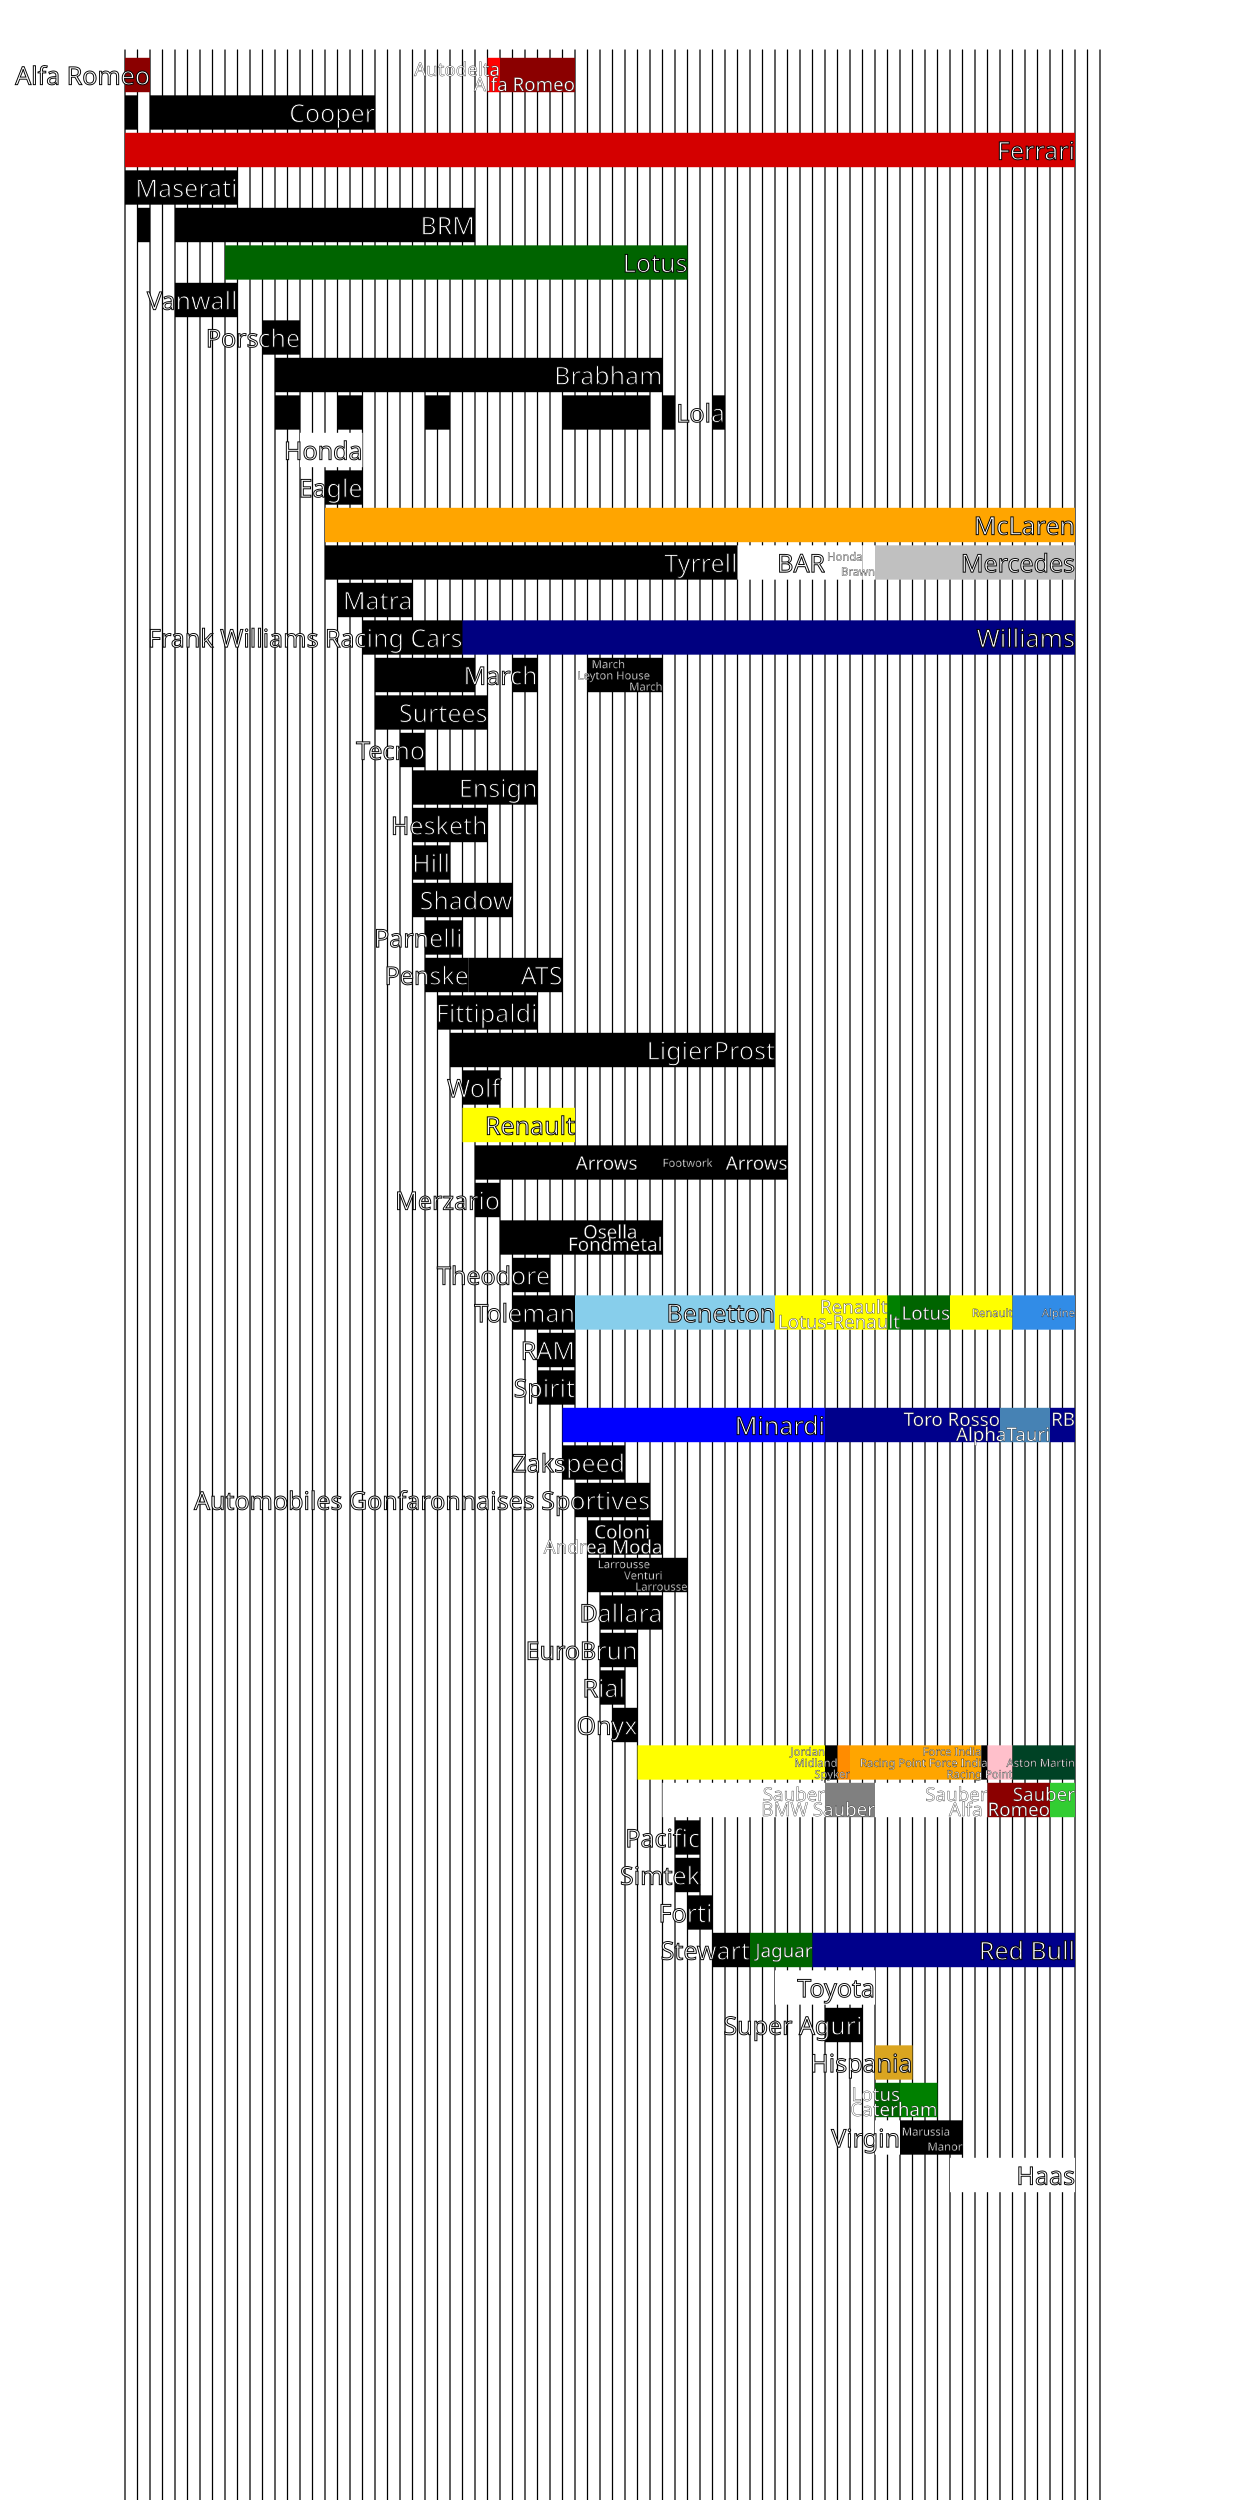
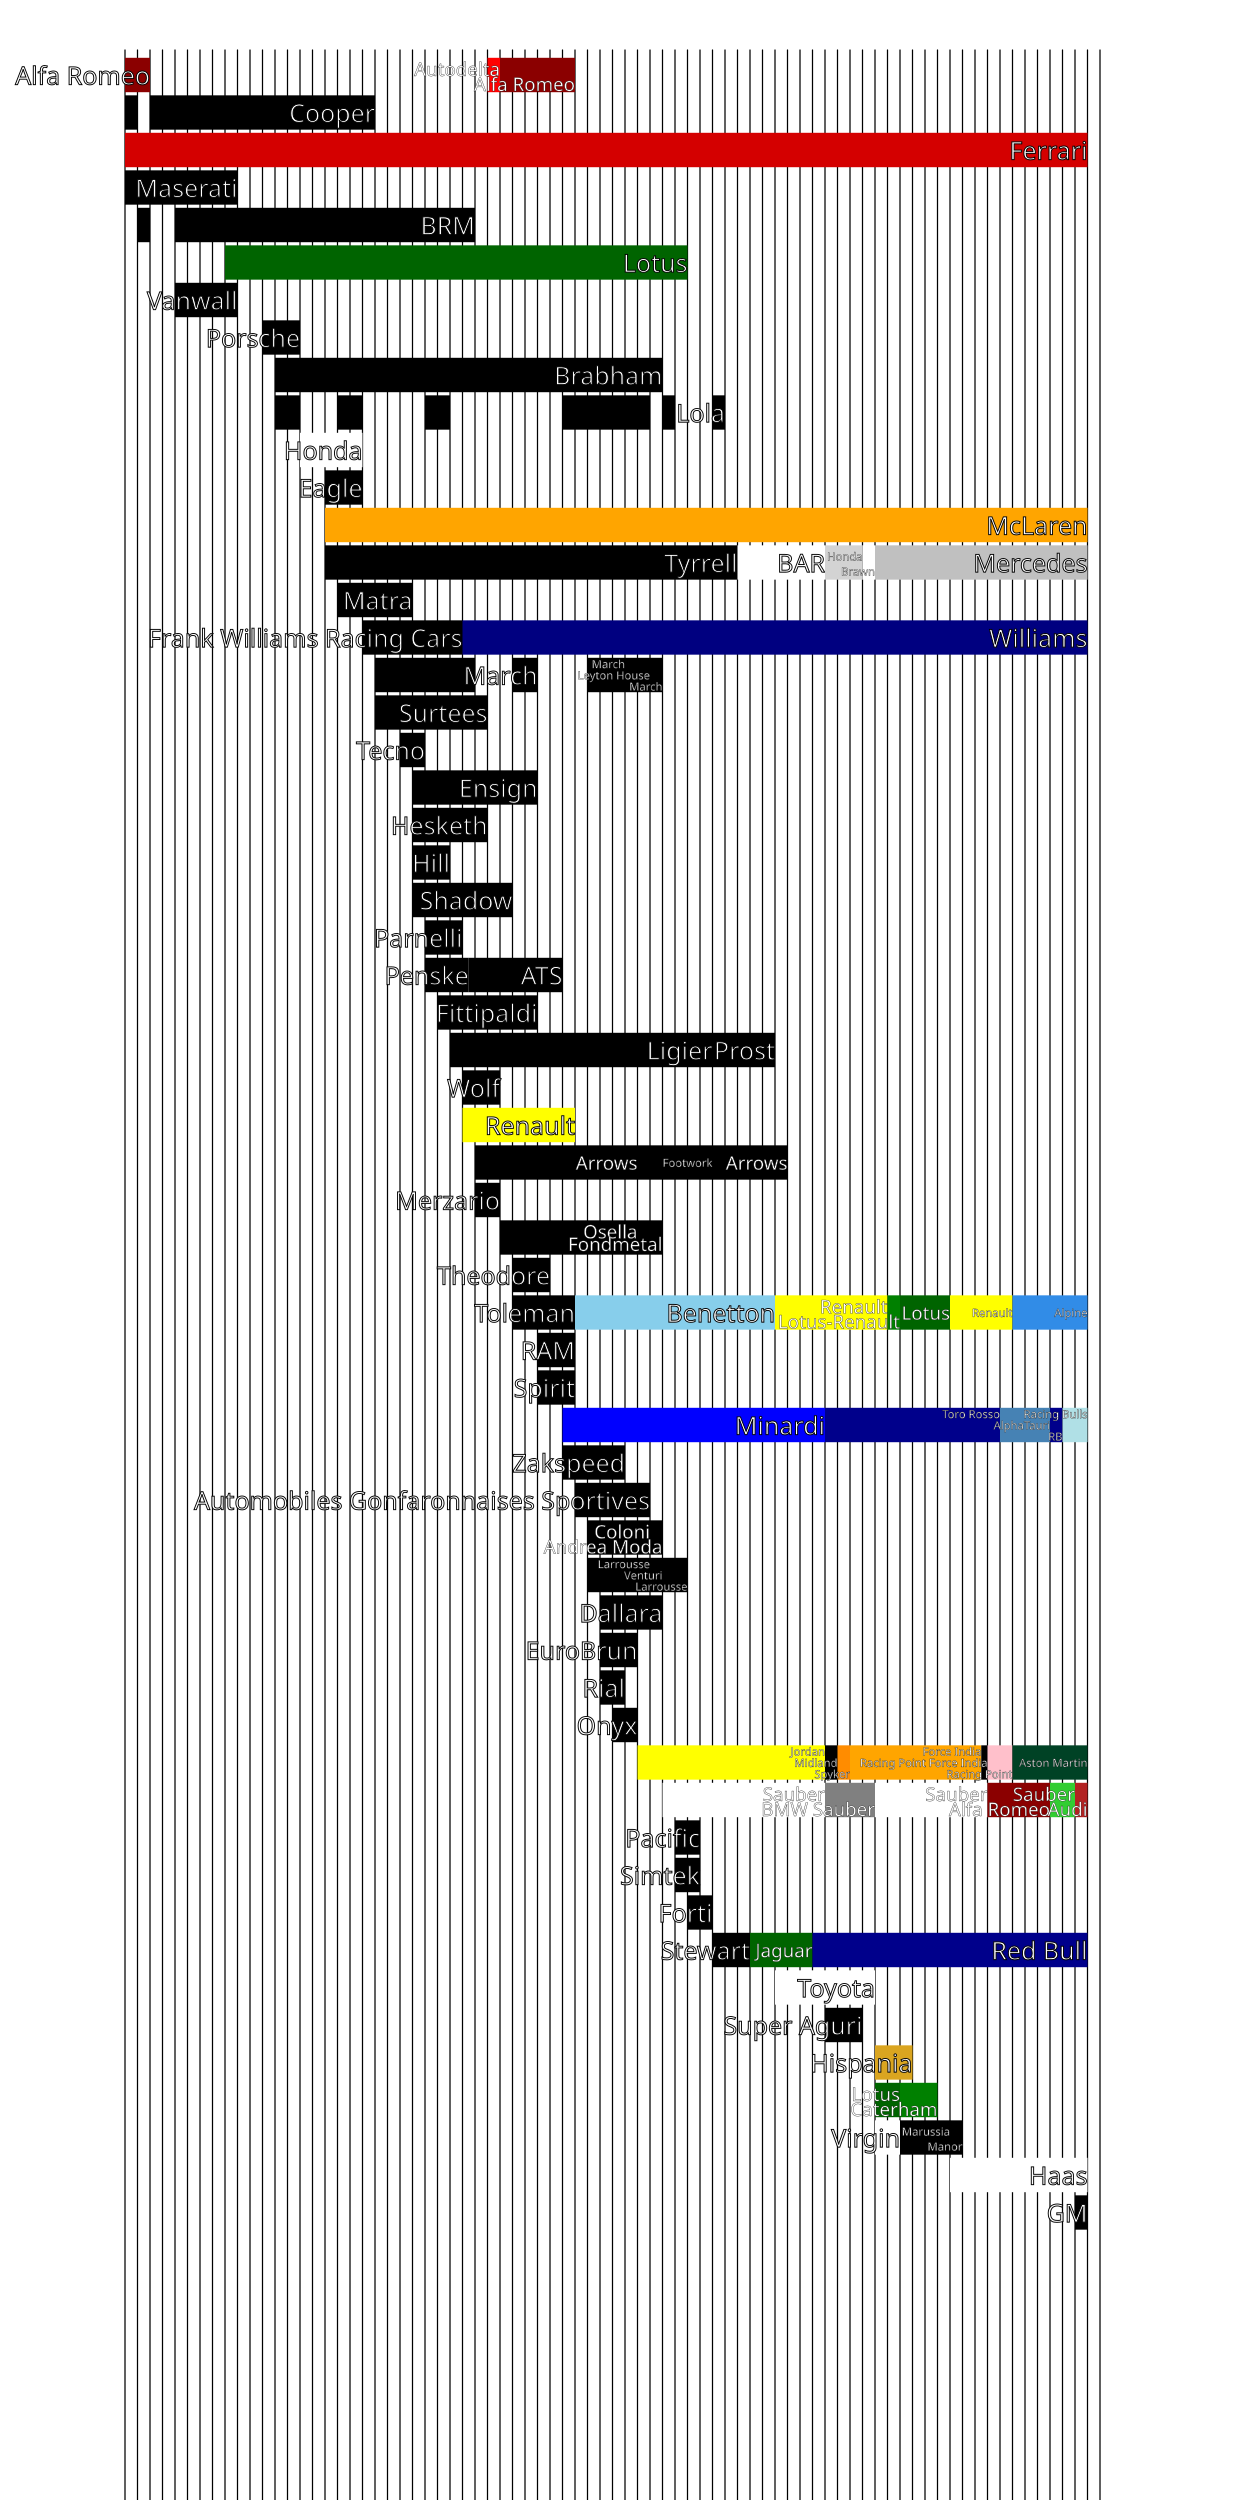
<svg xmlns="http://www.w3.org/2000/svg" viewBox="1940 -3 100 200">
  <style>
        path {
            fill: none;
            stroke-linejoin: round;
        }

        text {
            font-family: sans-serif;
        }

        g.grid&gt;path {
            stroke: black;
            stroke-width: 0.1;
            stroke-linecap: round;
        }

        g.grid&gt;text {
            font-size: 1px;
            transform: rotate(-90deg);
            transform-origin: center;
            transform-box: fill-box;
            text-anchor: middle;
            dominant-baseline: middle;
        }

        g.team&gt;path {
            stroke-width: 2.75;
            stroke-linecap: butt;
        }

        g.team&gt;text {
            fill: white;
            stroke: black;
            stroke-width: 0.075;
            font-size: 2px;
            text-anchor: end;
            dominant-baseline: central;
        }

        g.team&gt;text.small {
            stroke-width: 0.025;
            font-size: 0.9px;
        }

        g.team&gt;text.med {
            stroke-width: 0.025;
            font-size: 1.5px;
        }
    </style>
  <rect x="1940" y="-3" width="100%" height="100%" fill="white" />
  <g class="grid">
    <path class="grid" d="             M 1950,1 v 592 Z             M 1951,1 v 592 Z             M 1952,1 v 592 Z             M 1953,1 v 592 Z             M 1954,1 v 592 Z             M 1955,1 v 592 Z             M 1956,1 v 592 Z             M 1957,1 v 592 Z             M 1958,1 v 592 Z             M 1959,1 v 592 Z             M 1960,1 v 592 Z             M 1961,1 v 592 Z             M 1962,1 v 592 Z             M 1963,1 v 592 Z             M 1964,1 v 592 Z             M 1965,1 v 592 Z             M 1966,1 v 592 Z             M 1967,1 v 592 Z             M 1968,1 v 592 Z             M 1969,1 v 592 Z             M 1970,1 v 592 Z             M 1971,1 v 592 Z             M 1972,1 v 592 Z             M 1973,1 v 592 Z             M 1974,1 v 592 Z             M 1975,1 v 592 Z             M 1976,1 v 592 Z             M 1977,1 v 592 Z             M 1978,1 v 592 Z             M 1979,1 v 592 Z             M 1980,1 v 592 Z             M 1981,1 v 592 Z             M 1982,1 v 592 Z             M 1983,1 v 592 Z             M 1984,1 v 592 Z             M 1985,1 v 592 Z             M 1986,1 v 592 Z             M 1987,1 v 592 Z             M 1988,1 v 592 Z             M 1989,1 v 592 Z             M 1990,1 v 592 Z             M 1991,1 v 592 Z             M 1992,1 v 592 Z             M 1993,1 v 592 Z             M 1994,1 v 592 Z             M 1995,1 v 592 Z             M 1996,1 v 592 Z             M 1997,1 v 592 Z             M 1998,1 v 592 Z             M 1999,1 v 592 Z             M 2000,1 v 592 Z             M 2001,1 v 592 Z             M 2002,1 v 592 Z             M 2003,1 v 592 Z             M 2004,1 v 592 Z             M 2005,1 v 592 Z             M 2006,1 v 592 Z             M 2007,1 v 592 Z             M 2008,1 v 592 Z             M 2009,1 v 592 Z             M 2010,1 v 592 Z             M 2011,1 v 592 Z             M 2012,1 v 592 Z             M 2013,1 v 592 Z             M 2014,1 v 592 Z             M 2015,1 v 592 Z             M 2016,1 v 592 Z             M 2017,1 v 592 Z             M 2018,1 v 592 Z             M 2019,1 v 592 Z             M 2020,1 v 592 Z             M 2021,1 v 592 Z             M 2022,1 v 592 Z             M 2023,1 v 592 Z             M 2024,1 v 592 Z             M 2025,1 v 592 Z             M 2026,1 v 592 Z             M 2027,1 v 592 Z             M 2028,1 v 592 Z         " />
    <text x="1950.5" y="-0.5">1950</text>
    <text x="1951.5" y="-0.5">1951</text>
    <text x="1952.5" y="-0.5">1952</text>
    <text x="1953.5" y="-0.5">1953</text>
    <text x="1954.5" y="-0.5">1954</text>
    <text x="1955.5" y="-0.5">1955</text>
    <text x="1956.5" y="-0.5">1956</text>
    <text x="1957.5" y="-0.5">1957</text>
    <text x="1958.5" y="-0.5">1958</text>
    <text x="1959.5" y="-0.5">1959</text>
    <text x="1960.5" y="-0.5">1960</text>
    <text x="1961.5" y="-0.5">1961</text>
    <text x="1962.5" y="-0.5">1962</text>
    <text x="1963.5" y="-0.5">1963</text>
    <text x="1964.5" y="-0.5">1964</text>
    <text x="1965.5" y="-0.5">1965</text>
    <text x="1966.5" y="-0.5">1966</text>
    <text x="1967.5" y="-0.5">1967</text>
    <text x="1968.5" y="-0.5">1968</text>
    <text x="1969.5" y="-0.5">1969</text>
    <text x="1970.5" y="-0.5">1970</text>
    <text x="1971.5" y="-0.5">1971</text>
    <text x="1972.5" y="-0.5">1972</text>
    <text x="1973.5" y="-0.5">1973</text>
    <text x="1974.5" y="-0.5">1974</text>
    <text x="1975.5" y="-0.5">1975</text>
    <text x="1976.5" y="-0.5">1976</text>
    <text x="1977.5" y="-0.5">1977</text>
    <text x="1978.5" y="-0.5">1978</text>
    <text x="1979.5" y="-0.5">1979</text>
    <text x="1980.5" y="-0.5">1980</text>
    <text x="1981.5" y="-0.5">1981</text>
    <text x="1982.5" y="-0.5">1982</text>
    <text x="1983.5" y="-0.5">1983</text>
    <text x="1984.5" y="-0.5">1984</text>
    <text x="1985.5" y="-0.5">1985</text>
    <text x="1986.5" y="-0.5">1986</text>
    <text x="1987.5" y="-0.5">1987</text>
    <text x="1988.5" y="-0.5">1988</text>
    <text x="1989.5" y="-0.5">1989</text>
    <text x="1990.5" y="-0.5">1990</text>
    <text x="1991.5" y="-0.5">1991</text>
    <text x="1992.5" y="-0.5">1992</text>
    <text x="1993.5" y="-0.5">1993</text>
    <text x="1994.5" y="-0.5">1994</text>
    <text x="1995.5" y="-0.5">1995</text>
    <text x="1996.5" y="-0.5">1996</text>
    <text x="1997.5" y="-0.5">1997</text>
    <text x="1998.5" y="-0.5">1998</text>
    <text x="1999.5" y="-0.5">1999</text>
    <text x="2000.5" y="-0.5">2000</text>
    <text x="2001.5" y="-0.5">2001</text>
    <text x="2002.5" y="-0.5">2002</text>
    <text x="2003.5" y="-0.5">2003</text>
    <text x="2004.5" y="-0.5">2004</text>
    <text x="2005.5" y="-0.5">2005</text>
    <text x="2006.5" y="-0.5">2006</text>
    <text x="2007.5" y="-0.5">2007</text>
    <text x="2008.5" y="-0.5">2008</text>
    <text x="2009.5" y="-0.5">2009</text>
    <text x="2010.5" y="-0.5">2010</text>
    <text x="2011.5" y="-0.5">2011</text>
    <text x="2012.5" y="-0.5">2012</text>
    <text x="2013.5" y="-0.5">2013</text>
    <text x="2014.5" y="-0.5">2014</text>
    <text x="2015.5" y="-0.5">2015</text>
    <text x="2016.5" y="-0.5">2016</text>
    <text x="2017.5" y="-0.5">2017</text>
    <text x="2018.5" y="-0.5">2018</text>
    <text x="2019.5" y="-0.5">2019</text>
    <text x="2020.5" y="-0.5">2020</text>
    <text x="2021.5" y="-0.5">2021</text>
    <text x="2022.5" y="-0.5">2022</text>
    <text x="2023.5" y="-0.5">2023</text>
    <text x="2024.5" y="-0.5">2024</text>
    <text x="2025.5" y="-0.5">2025</text>
    <text x="2026.5" y="-0.5">2026</text>
    <text x="2027.5" y="-0.5">2027</text>
  </g>
  <g class="team">
-     <path d="M 1950,3 L 1952,3" stroke="darkred" />
+     <path d="M 1950,3 H 1952" stroke="darkred" />
    <text x="1952" y="3">Alfa Romeo</text>
-     <path d="M 1979,3 L 1980,3" stroke="red" />
+     <path d="M 1979,3 H 1980" stroke="red" />
    <text x="1980" y="2.5" class="med">Autodelta</text>
-     <path d="M 1980,3 L 1986,3" stroke="darkred" />
+     <path d="M 1980,3 H 1986" stroke="darkred" />
    <text x="1986" y="3.7" class="med">Alfa Romeo</text>
  </g>
  <g class="team">
-     <path d="M 1950,6 L 1951,6" stroke="black" />
-     <path d="M 1952,6 L 1970,6" stroke="black" />
+     <path d="M 1950,6 H 1951" stroke="black" />
+     <path d="M 1952,6 H 1970" stroke="black" />
    <text x="1970" y="6">Cooper</text>
  </g>
  <g class="team">
-     <path d="M 1950,9 L 2026,9" stroke="#D40000" />
-     <text x="2026" y="9">Ferrari</text>
-   </g>
-   <g class="team">
-     <path d="M 1950,12 L 1959,12" stroke="black" />
+     <path d="M 1950,9 H 2027" stroke="#D40000" />
+     <text x="2027" y="9">Ferrari</text>
+   </g>
+   <g class="team">
+     <path d="M 1950,12 H 1959" stroke="black" />
    <text x="1959" y="12">Maserati</text>
  </g>
  <g class="team">
-     <path d="M 1951,15 L 1952,15" stroke="black" />
-     <path d="M 1954,15 L 1978,15" stroke="black" />
+     <path d="M 1951,15 H 1952" stroke="black" />
+     <path d="M 1954,15 H 1978" stroke="black" />
    <text x="1978" y="15">BRM</text>
  </g>
  <g class="team">
-     <path d="M 1958,18 L 1995,18" stroke="darkgreen" />
+     <path d="M 1958,18 H 1995" stroke="darkgreen" />
    <text x="1995" y="18">Lotus</text>
  </g>
  <g class="team">
-     <path d="M 1954,21 L 1959,21" stroke="black" />
+     <path d="M 1954,21 H 1959" stroke="black" />
    <text x="1959" y="21">Vanwall</text>
  </g>
  <g class="team">
-     <path d="M 1961,24 L 1964,24" stroke="black" />
+     <path d="M 1961,24 H 1964" stroke="black" />
    <text x="1964" y="24">Porsche</text>
  </g>
  <g class="team">
-     <path d="M 1962,27 L 1993,27" stroke="black" />
+     <path d="M 1962,27 H 1993" stroke="black" />
    <text x="1993" y="27">Brabham</text>
  </g>
  <g class="team">
-     <path d="M 1962,30 L 1964,30" stroke="black" />
-     <path d="M 1967,30 L 1969,30" stroke="black" />
-     <path d="M 1974,30 L 1976,30" stroke="black" />
-     <path d="M 1985,30 L 1992,30" stroke="black" />
-     <path d="M 1993,30 L 1994,30" stroke="black" />
-     <path d="M 1997,30 L 1998,30" stroke="black" />
+     <path d="M 1962,30 H 1964" stroke="black" />
+     <path d="M 1967,30 H 1969" stroke="black" />
+     <path d="M 1974,30 H 1976" stroke="black" />
+     <path d="M 1985,30 H 1992" stroke="black" />
+     <path d="M 1993,30 H 1994" stroke="black" />
+     <path d="M 1997,30 H 1998" stroke="black" />
    <text x="1998" y="30">Lola</text>
  </g>
  <g class="team">
-     <path d="M 1964,33 L 1969,33" stroke="white" />
+     <path d="M 1964,33 H 1969" stroke="white" />
    <text x="1969" y="33">Honda</text>
  </g>
  <g class="team">
-     <path d="M 1966,36 L 1969,36" stroke="black" />
+     <path d="M 1966,36 H 1969" stroke="black" />
    <text x="1969" y="36">Eagle</text>
  </g>
  <g class="team">
-     <path d="M 1966,39 L 2026,39" stroke="orange" />
-     <text x="2026" y="39">McLaren</text>
-   </g>
-   <g class="team">
-     <path d="M 1966,42 L 1999,42" stroke="black" />
+     <path d="M 1966,39 H 2027" stroke="orange" />
+     <text x="2027" y="39">McLaren</text>
+   </g>
+   <g class="team">
+     <path d="M 1966,42 H 1999" stroke="black" />
    <text x="1999" y="42">Tyrrell</text>
-     <path d="M 1999,42 L 2006,42" stroke="white" />
+     <path d="M 1999,42 H 2006" stroke="white" />
    <text x="2006" y="42">BAR</text>
-     <path d="M 2006,42 L 2009,42" stroke="white" />
+     <path d="M 2006,42 H 2009" stroke="lightgrey" />
    <text x="2009" y="41.5" class="small">Honda</text>
-     <path d="M 2009,42 L 2010,42" stroke="white" />
+     <path d="M 2009,42 H 2010" stroke="white" />
    <text x="2010" y="42.7" class="small">Brawn</text>
-     <path d="M 2010,42 L 2026,42" stroke="silver" />
-     <text x="2026" y="42">Mercedes</text>
-   </g>
-   <g class="team">
-     <path d="M 1967,45 L 1973,45" stroke="black" />
+     <path d="M 2010,42 H 2027" stroke="silver" />
+     <text x="2027" y="42">Mercedes</text>
+   </g>
+   <g class="team">
+     <path d="M 1967,45 H 1973" stroke="black" />
    <text x="1973" y="45">Matra</text>
  </g>
  <g class="team">
-     <path d="M 1969,48 L 1977,48" stroke="black" />
+     <path d="M 1969,48 H 1977" stroke="black" />
    <text x="1977" y="48">Frank Williams Racing Cars</text>
-     <path d="M 1977,48 L 2026,48" stroke="navy" />
-     <text x="2026" y="48">Williams</text>
-   </g>
-   <g class="team">
-     <path d="M 1970,51 L 1978,51" stroke="black" />
-     <path d="M 1981,51 L 1983,51" stroke="black" />
+     <path d="M 1977,48 H 2027" stroke="navy" />
+     <text x="2027" y="48">Williams</text>
+   </g>
+   <g class="team">
+     <path d="M 1970,51 H 1978" stroke="black" />
+     <path d="M 1981,51 H 1983" stroke="black" />
    <text x="1983" y="51">March</text>
-     <path d="M 1987,51 L 1990,51" stroke="black" />
+     <path d="M 1987,51 H 1990" stroke="black" />
    <text x="1990" y="50.1" class="small">March</text>
-     <path d="M 1990,51 L 1992,51" stroke="black" />
+     <path d="M 1990,51 H 1992" stroke="black" />
    <text x="1992" y="51" class="small">Leyton House</text>
-     <path d="M 1992,51 L 1993,51" stroke="black" />
+     <path d="M 1992,51 H 1993" stroke="black" />
    <text x="1993" y="51.9" class="small">March</text>
  </g>
  <g class="team">
-     <path d="M 1970,54 L 1979,54" stroke="black" />
+     <path d="M 1970,54 H 1979" stroke="black" />
    <text x="1979" y="54">Surtees</text>
  </g>
  <g class="team">
-     <path d="M 1972,57 L 1974,57" stroke="black" />
+     <path d="M 1972,57 H 1974" stroke="black" />
    <text x="1974" y="57">Tecno</text>
  </g>
  <g class="team">
-     <path d="M 1973,60 L 1983,60" stroke="black" />
+     <path d="M 1973,60 H 1983" stroke="black" />
    <text x="1983" y="60">Ensign</text>
  </g>
  <g class="team">
-     <path d="M 1973,63 L 1979,63" stroke="black" />
+     <path d="M 1973,63 H 1979" stroke="black" />
    <text x="1979" y="63">Hesketh</text>
  </g>
  <g class="team">
-     <path d="M 1973,66 L 1976,66" stroke="black" />
+     <path d="M 1973,66 H 1976" stroke="black" />
    <text x="1976" y="66">Hill</text>
  </g>
  <g class="team">
-     <path d="M 1973,69 L 1981,69" stroke="black" />
+     <path d="M 1973,69 H 1981" stroke="black" />
    <text x="1981" y="69">Shadow</text>
  </g>
  <g class="team">
-     <path d="M 1974,72 L 1977,72" stroke="black" />
+     <path d="M 1974,72 H 1977" stroke="black" />
    <text x="1977" y="72">Parnelli</text>
  </g>
  <g class="team">
    <path d="M 1974,75 L 1977.5,75" stroke="black" />
    <text x="1977.5" y="75">Penske</text>
-     <path d="M 1977.5,75 L 1985,75" stroke="black" />
+     <path d="M 1977.5,75 H 1985" stroke="black" />
    <text x="1985" y="75">ATS</text>
  </g>
  <g class="team">
-     <path d="M 1975,78 L 1983,78" stroke="black" />
+     <path d="M 1975,78 H 1983" stroke="black" />
    <text x="1983" y="78">Fittipaldi</text>
  </g>
  <g class="team">
-     <path d="M 1976,81 L 1997,81" stroke="black" />
+     <path d="M 1976,81 H 1997" stroke="black" />
    <text x="1997" y="81">Ligier</text>
-     <path d="M 1997,81 L 2002,81" stroke="black" />
+     <path d="M 1997,81 H 2002" stroke="black" />
    <text x="2002" y="81">Prost</text>
  </g>
  <g class="team">
-     <path d="M 1977,84 L 1980,84" stroke="black" />
+     <path d="M 1977,84 H 1980" stroke="black" />
    <text x="1980" y="84">Wolf</text>
  </g>
  <g class="team">
-     <path d="M 1977,87 L 1986,87" stroke="yellow" />
+     <path d="M 1977,87 H 1986" stroke="yellow" />
    <text x="1986" y="87">Renault</text>
  </g>
  <g class="team">
-     <path d="M 1978,90 L 1991,90" stroke="black" />
+     <path d="M 1978,90 H 1991" stroke="black" />
    <text x="1991" y="90" class="med">Arrows</text>
-     <path d="M 1991,90 L 1997,90" stroke="black" />
+     <path d="M 1991,90 H 1997" stroke="black" />
    <text x="1997" y="90" class="small">Footwork</text>
-     <path d="M 1997,90 L 2003,90" stroke="black" />
+     <path d="M 1997,90 H 2003" stroke="black" />
    <text x="2003" y="90" class="med">Arrows</text>
  </g>
  <g class="team">
-     <path d="M 1978,93 L 1980,93" stroke="black" />
+     <path d="M 1978,93 H 1980" stroke="black" />
    <text x="1980" y="93">Merzario</text>
  </g>
  <g class="team">
-     <path d="M 1980,96 L 1991,96" stroke="black" />
+     <path d="M 1980,96 H 1991" stroke="black" />
    <text x="1991" y="95.5" class="med">Osella</text>
-     <path d="M 1991,96 L 1993,96" stroke="black" />
+     <path d="M 1991,96 H 1993" stroke="black" />
    <text x="1993" y="96.5" class="med">Fondmetal</text>
  </g>
  <g class="team">
-     <path d="M 1981,99 L 1984,99" stroke="black" />
+     <path d="M 1981,99 H 1984" stroke="black" />
    <text x="1984" y="99">Theodore</text>
  </g>
  <g class="team">
-     <path d="M 1981,102 L 1986,102" stroke="black" />
+     <path d="M 1981,102 H 1986" stroke="black" />
    <text x="1986" y="102">Toleman</text>
-     <path d="M 1986,102 L 2002,102" stroke="skyblue" />
+     <path d="M 1986,102 H 2002" stroke="skyblue" />
    <text x="2002" y="102">Benetton</text>
-     <path d="M 2002,102 L 2011,102" stroke="yellow" />
+     <path d="M 2002,102 H 2011" stroke="yellow" />
    <text x="2011" y="101.5" class="med">Renault</text>
-     <path d="M 2011,102 L 2012,102" stroke="green" />
+     <path d="M 2011,102 H 2012" stroke="green" />
    <text x="2012" y="102.7" class="med">Lotus-Renault</text>
-     <path d="M 2012,102 L 2016,102" stroke="darkgreen" />
+     <path d="M 2012,102 H 2016" stroke="darkgreen" />
    <text x="2016" y="102" class="med">Lotus</text>
-     <path d="M 2016,102 L 2021,102" stroke="yellow" />
+     <path d="M 2016,102 H 2021" stroke="yellow" />
    <text x="2021" y="102" class="small">Renault</text>
-     <path d="M 2021,102 L 2026,102" stroke="#318CE7" />
-     <text x="2026" y="102" class="small">Alpine</text>
-   </g>
-   <g class="team">
-     <path d="M 1983,105 L 1986,105" stroke="black" />
+     <path d="M 2021,102 H 2027" stroke="#318CE7" />
+     <text x="2027" y="102" class="small">Alpine</text>
+   </g>
+   <g class="team">
+     <path d="M 1983,105 H 1986" stroke="black" />
    <text x="1986" y="105">RAM</text>
  </g>
  <g class="team">
-     <path d="M 1983,108 L 1986,108" stroke="black" />
+     <path d="M 1983,108 H 1986" stroke="black" />
    <text x="1986" y="108">Spirit</text>
  </g>
  <g class="team">
-     <path d="M 1985,111 L 2006,111" stroke="blue" />
+     <path d="M 1985,111 H 2006" stroke="blue" />
    <text x="2006" y="111">Minardi</text>
-     <path d="M 2006,111 L 2020,111" stroke="darkblue" />
-     <text x="2020" y="110.5" class="med">Toro Rosso</text>
-     <path d="M 2020,111 L 2024,111" stroke="steelblue" />
-     <text x="2024" y="111.7" class="med">AlphaTauri</text>
-     <path d="M 2024,111 L 2026,111" stroke="darkblue" />
-     <text x="2026" y="110.5" class="med">RB</text>
-   </g>
-   <g class="team">
-     <path d="M 1985,114 L 1990,114" stroke="black" />
+     <path d="M 2006,111 H 2020" stroke="darkblue" />
+     <text x="2020" y="110.1" class="small">Toro Rosso</text>
+     <path d="M 2020,111 H 2024" stroke="steelblue" />
+     <text x="2024" y="111" class="small">AlphaTauri</text>
+     <path d="M 2024,111 H 2025" stroke="darkblue" />
+     <text x="2025" y="111.9" class="small">RB</text>
+     <path d="M 2025,111 H 2027" stroke="powderblue" />
+     <text x="2027" y="110.1" class="small">Racing Bulls</text>
+   </g>
+   <g class="team">
+     <path d="M 1985,114 H 1990" stroke="black" />
    <text x="1990" y="114">Zakspeed</text>
  </g>
  <g class="team">
-     <path d="M 1986,117 L 1992,117" stroke="black" />
+     <path d="M 1986,117 H 1992" stroke="black" />
    <text x="1992" y="117">Automobiles Gonfaronnaises Sportives</text>
  </g>
  <g class="team">
-     <path d="M 1987,120 L 1992,120" stroke="black" />
+     <path d="M 1987,120 H 1992" stroke="black" />
    <text x="1992" y="119.5" class="med">Coloni</text>
-     <path d="M 1992,120 L 1993,120" stroke="black" />
+     <path d="M 1992,120 H 1993" stroke="black" />
    <text x="1993" y="120.7" class="med">Andrea Moda</text>
  </g>
  <g class="team">
-     <path d="M 1987,123 L 1992,123" stroke="black" />
+     <path d="M 1987,123 H 1992" stroke="black" />
    <text x="1992" y="122.1" class="small">Larrousse</text>
-     <path d="M 1992,123 L 1993,123" stroke="black" />
+     <path d="M 1992,123 H 1993" stroke="black" />
    <text x="1993" y="123" class="small">Venturi</text>
-     <path d="M 1993,123 L 1995,123" stroke="black" />
+     <path d="M 1993,123 H 1995" stroke="black" />
    <text x="1995" y="123.9" class="small">Larrousse</text>
  </g>
  <g class="team">
-     <path d="M 1988,126 L 1993,126" stroke="black" />
+     <path d="M 1988,126 H 1993" stroke="black" />
    <text x="1993" y="126">Dallara</text>
  </g>
  <g class="team">
-     <path d="M 1988,129 L 1991,129" stroke="black" />
+     <path d="M 1988,129 H 1991" stroke="black" />
    <text x="1991" y="129">EuroBrun</text>
  </g>
  <g class="team">
-     <path d="M 1988,132 L 1990,132" stroke="black" />
+     <path d="M 1988,132 H 1990" stroke="black" />
    <text x="1990" y="132">Rial</text>
  </g>
  <g class="team">
-     <path d="M 1989,135 L 1991,135" stroke="black" />
+     <path d="M 1989,135 H 1991" stroke="black" />
    <text x="1991" y="135">Onyx</text>
  </g>
  <g class="team">
-     <path d="M 1991,138 L 2006,138" stroke="yellow" />
+     <path d="M 1991,138 H 2006" stroke="yellow" />
    <text x="2006" y="137.1" class="small">Jordan</text>
-     <path d="M 2006,138 L 2007,138" stroke="black" />
+     <path d="M 2006,138 H 2007" stroke="black" />
    <text x="2007" y="138" class="small">Midland</text>
-     <path d="M 2007,138 L 2008,138" stroke="darkorange" />
+     <path d="M 2007,138 H 2008" stroke="darkorange" />
    <text x="2008" y="138.9" class="small">Spyker</text>
    <path d="M 2008,138 L 2018.5,138" stroke="orange" />
    <text x="2018.5" y="137.1" class="small">Force India</text>
-     <path d="M 2018.5,138 L 2019,138" stroke="black" />
+     <path d="M 2018.5,138 H 2019" stroke="black" />
    <text x="2019" y="138" class="small">Racing Point Force India</text>
-     <path d="M 2019,138 L 2021,138" stroke="pink" />
+     <path d="M 2019,138 H 2021" stroke="pink" />
    <text x="2021" y="138.9" class="small">Racing Point</text>
-     <path d="M 2021,138 L 2026,138" stroke="#004225" />
-     <text x="2026" y="138" class="small">Aston Martin</text>
-   </g>
-   <g class="team">
-     <path d="M 1993,141 L 2006,141" stroke="white" />
+     <path d="M 2021,138 H 2027" stroke="#004225" />
+     <text x="2027" y="138" class="small">Aston Martin</text>
+   </g>
+   <g class="team">
+     <path d="M 1993,141 H 2006" stroke="white" />
    <text x="2006" y="140.5" class="med">Sauber</text>
-     <path d="M 2006,141 L 2010,141" stroke="grey" />
+     <path d="M 2006,141 H 2010" stroke="grey" />
    <text x="2010" y="141.7" class="med">BMW Sauber</text>
-     <path d="M 2010,141 L 2019,141" stroke="white" />
+     <path d="M 2010,141 H 2019" stroke="white" />
    <text x="2019" y="140.5" class="med">Sauber</text>
-     <path d="M 2019,141 L 2024,141" stroke="darkred" />
+     <path d="M 2019,141 H 2024" stroke="darkred" />
    <text x="2024" y="141.7" class="med">Alfa Romeo</text>
-     <path d="M 2024,141 L 2026,141" stroke="limegreen" />
+     <path d="M 2024,141 H 2026" stroke="limegreen" />
    <text x="2026" y="140.5" class="med">Sauber</text>
-   </g>
-   <g class="team">
-     <path d="M 1994,144 L 1996,144" stroke="black" />
+     <path d="M 2026,141 H 2027" stroke="firebrick" />
+     <text x="2027" y="141.7" class="med">Audi</text>
+   </g>
+   <g class="team">
+     <path d="M 1994,144 H 1996" stroke="black" />
    <text x="1996" y="144">Pacific</text>
  </g>
  <g class="team">
-     <path d="M 1994,147 L 1996,147" stroke="black" />
+     <path d="M 1994,147 H 1996" stroke="black" />
    <text x="1996" y="147">Simtek</text>
  </g>
  <g class="team">
-     <path d="M 1995,150 L 1997,150" stroke="black" />
+     <path d="M 1995,150 H 1997" stroke="black" />
    <text x="1997" y="150">Forti</text>
  </g>
  <g class="team">
-     <path d="M 1997,153 L 2000,153" stroke="black" />
+     <path d="M 1997,153 H 2000" stroke="black" />
    <text x="2000" y="153">Stewart</text>
-     <path d="M 2000,153 L 2005,153" stroke="darkgreen" />
+     <path d="M 2000,153 H 2005" stroke="darkgreen" />
    <text x="2005" y="153" class="med">Jaguar</text>
-     <path d="M 2005,153 L 2026,153" stroke="darkblue" />
-     <text x="2026" y="153">Red Bull</text>
-   </g>
-   <g class="team">
-     <path d="M 2002,156 L 2010,156" stroke="white" />
+     <path d="M 2005,153 H 2027" stroke="darkblue" />
+     <text x="2027" y="153">Red Bull</text>
+   </g>
+   <g class="team">
+     <path d="M 2002,156 H 2010" stroke="white" />
    <text x="2010" y="156">Toyota</text>
  </g>
  <g class="team">
-     <path d="M 2006,159 L 2009,159" stroke="black" />
+     <path d="M 2006,159 H 2009" stroke="black" />
    <text x="2009" y="159">Super Aguri</text>
  </g>
  <g class="team">
-     <path d="M 2010,162 L 2013,162" stroke="goldenrod" />
+     <path d="M 2010,162 H 2013" stroke="goldenrod" />
    <text x="2013" y="162">Hispania</text>
  </g>
  <g class="team">
-     <path d="M 2010,165 L 2012,165" stroke="darkgreen" />
+     <path d="M 2010,165 H 2012" stroke="darkgreen" />
    <text x="2012" y="164.5" class="med">Lotus</text>
-     <path d="M 2012,165 L 2015,165" stroke="green" />
+     <path d="M 2012,165 H 2015" stroke="green" />
    <text x="2015" y="165.7" class="med">Caterham</text>
  </g>
  <g class="team">
-     <path d="M 2010,168 L 2012,168" stroke="white" />
+     <path d="M 2010,168 H 2012" stroke="white" />
    <text x="2012" y="168">Virgin</text>
-     <path d="M 2012,168 L 2016,168" stroke="black" />
+     <path d="M 2012,168 H 2016" stroke="black" />
    <text x="2016" y="167.5" class="small">Marussia</text>
-     <path d="M 2016,168 L 2017,168" stroke="black" />
+     <path d="M 2016,168 H 2017" stroke="black" />
    <text x="2017" y="168.7" class="small">Manor</text>
  </g>
  <g class="team">
-     <path d="M 2016,171 L 2026,171" stroke="white" />
-     <text x="2026" y="171">Haas</text>
+     <path d="M 2016,171 H 2027" stroke="white" />
+     <text x="2027" y="171">Haas</text>
+   </g>
+   <g class="team">
+     <path d="M 2026,174 H 2027" stroke="black" />
+     <text x="2027" y="174">GM</text>
  </g>
</svg>
